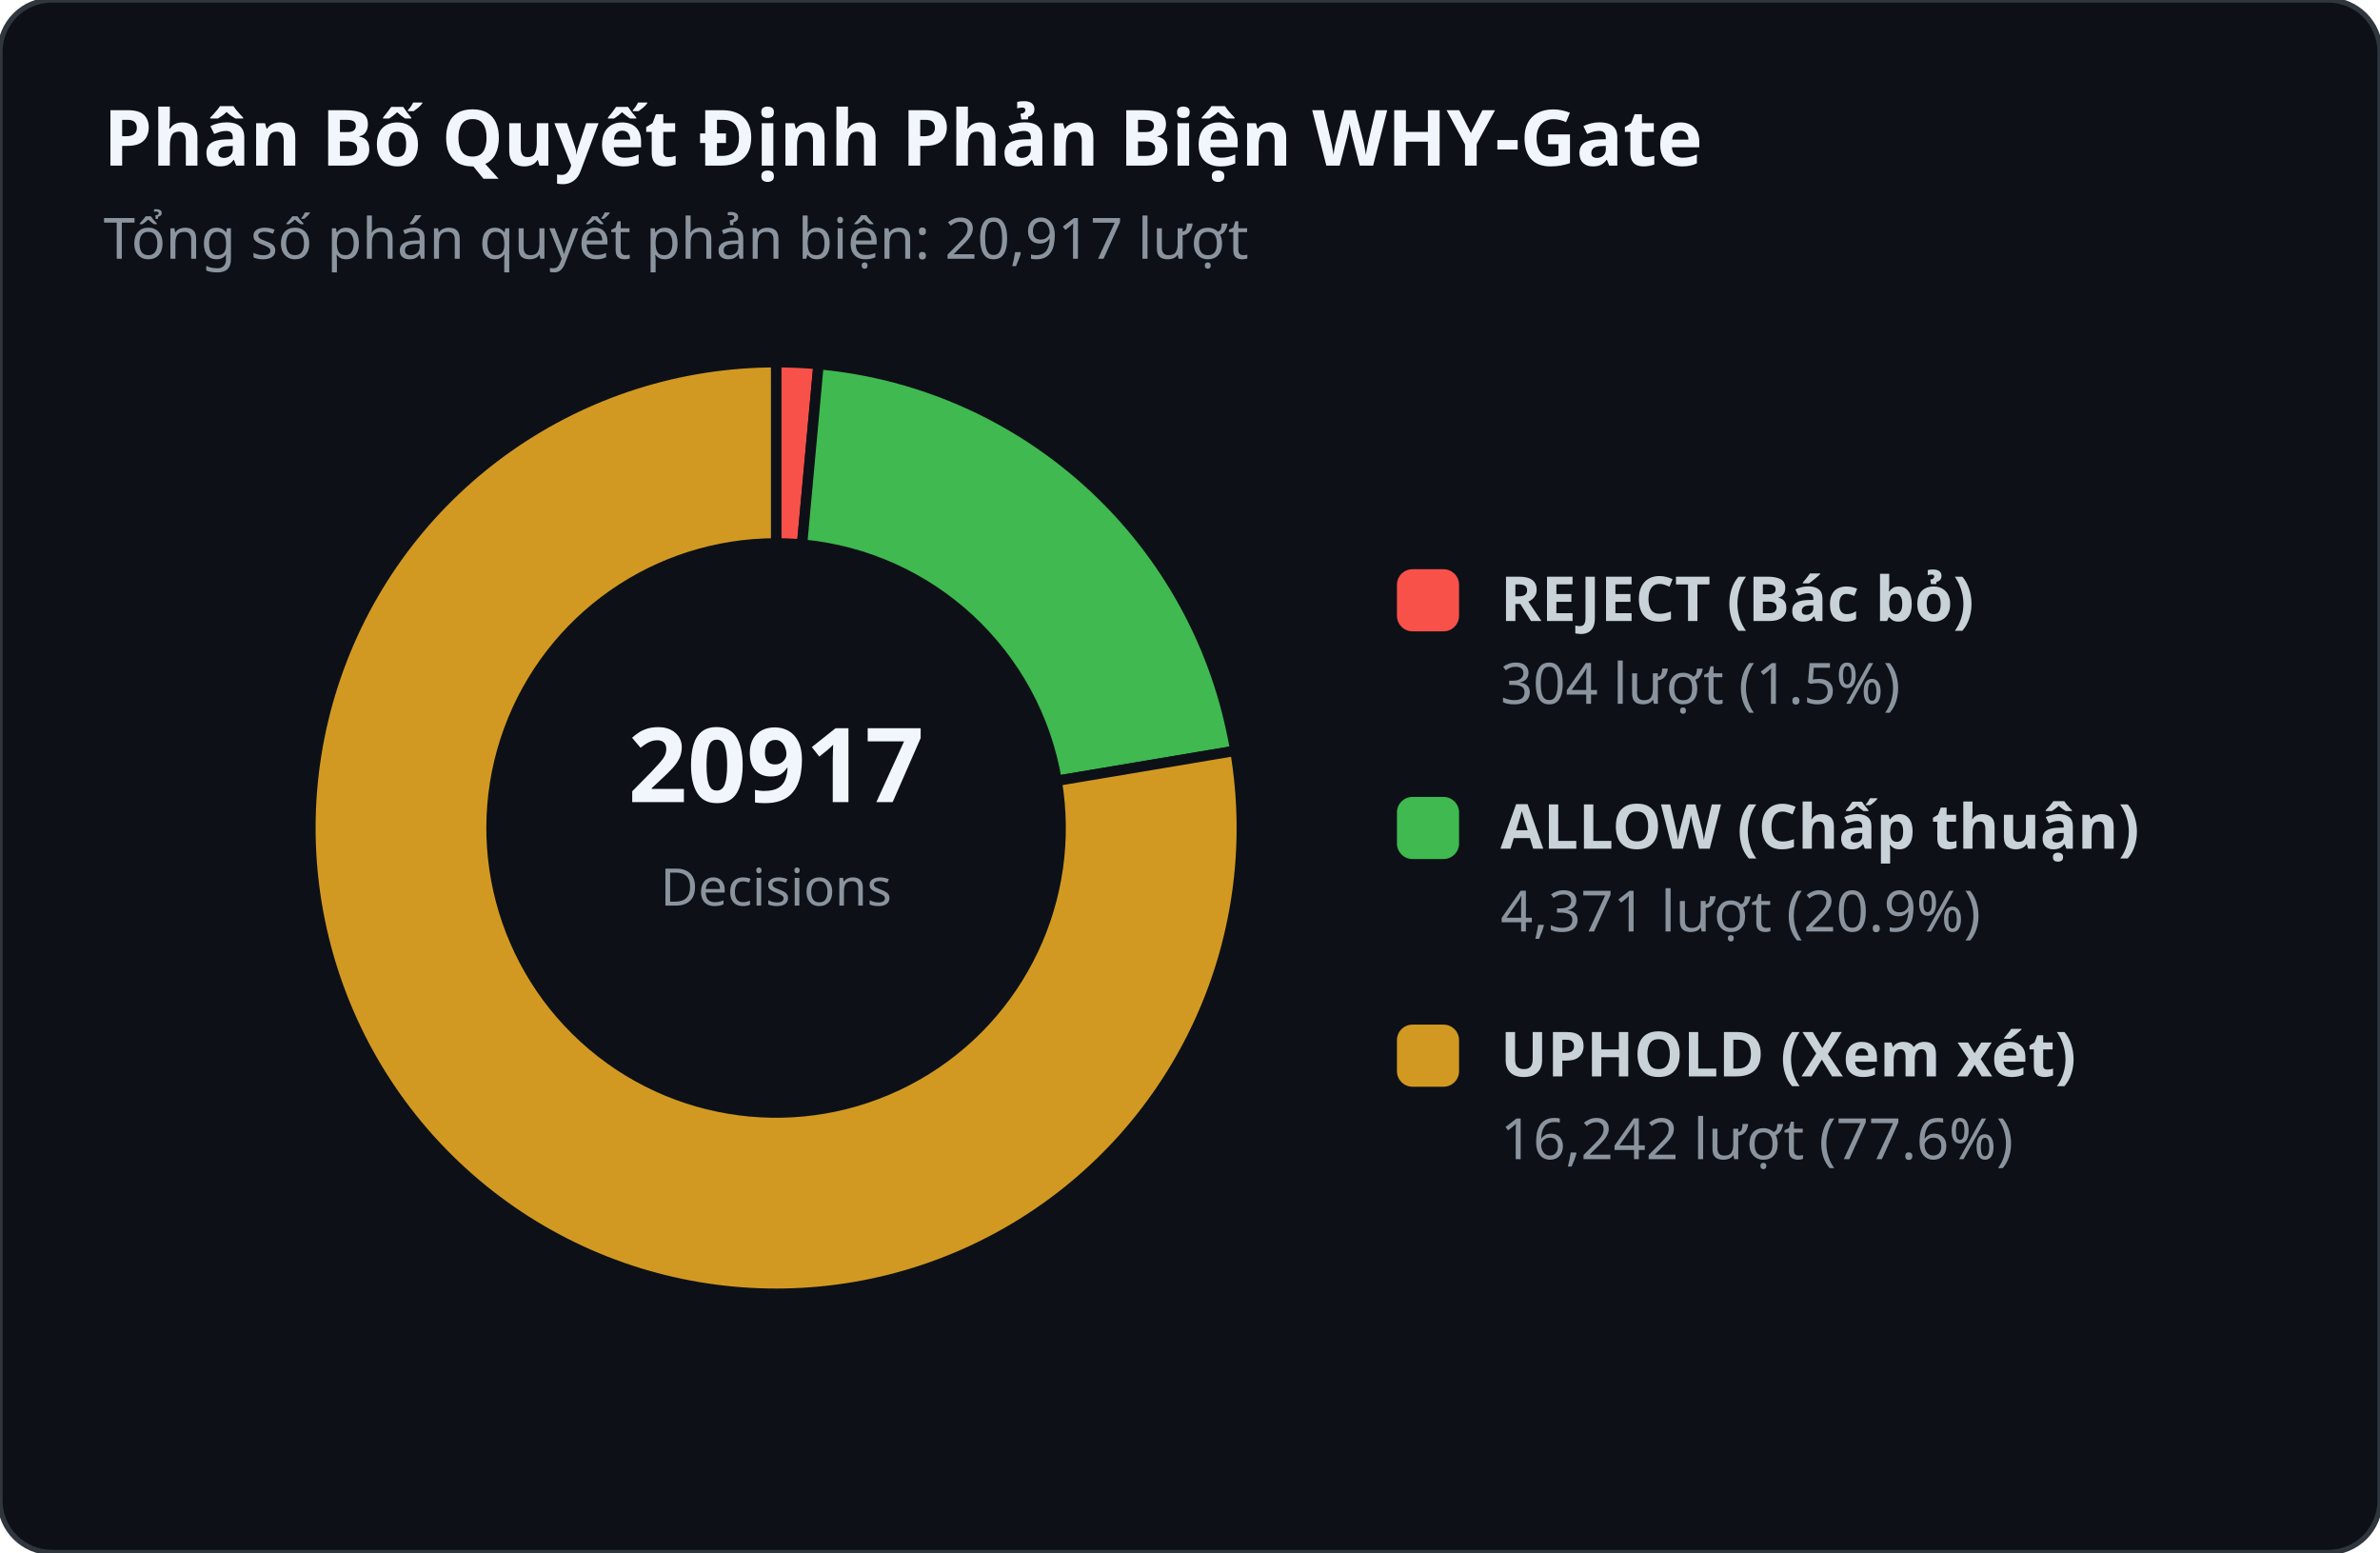
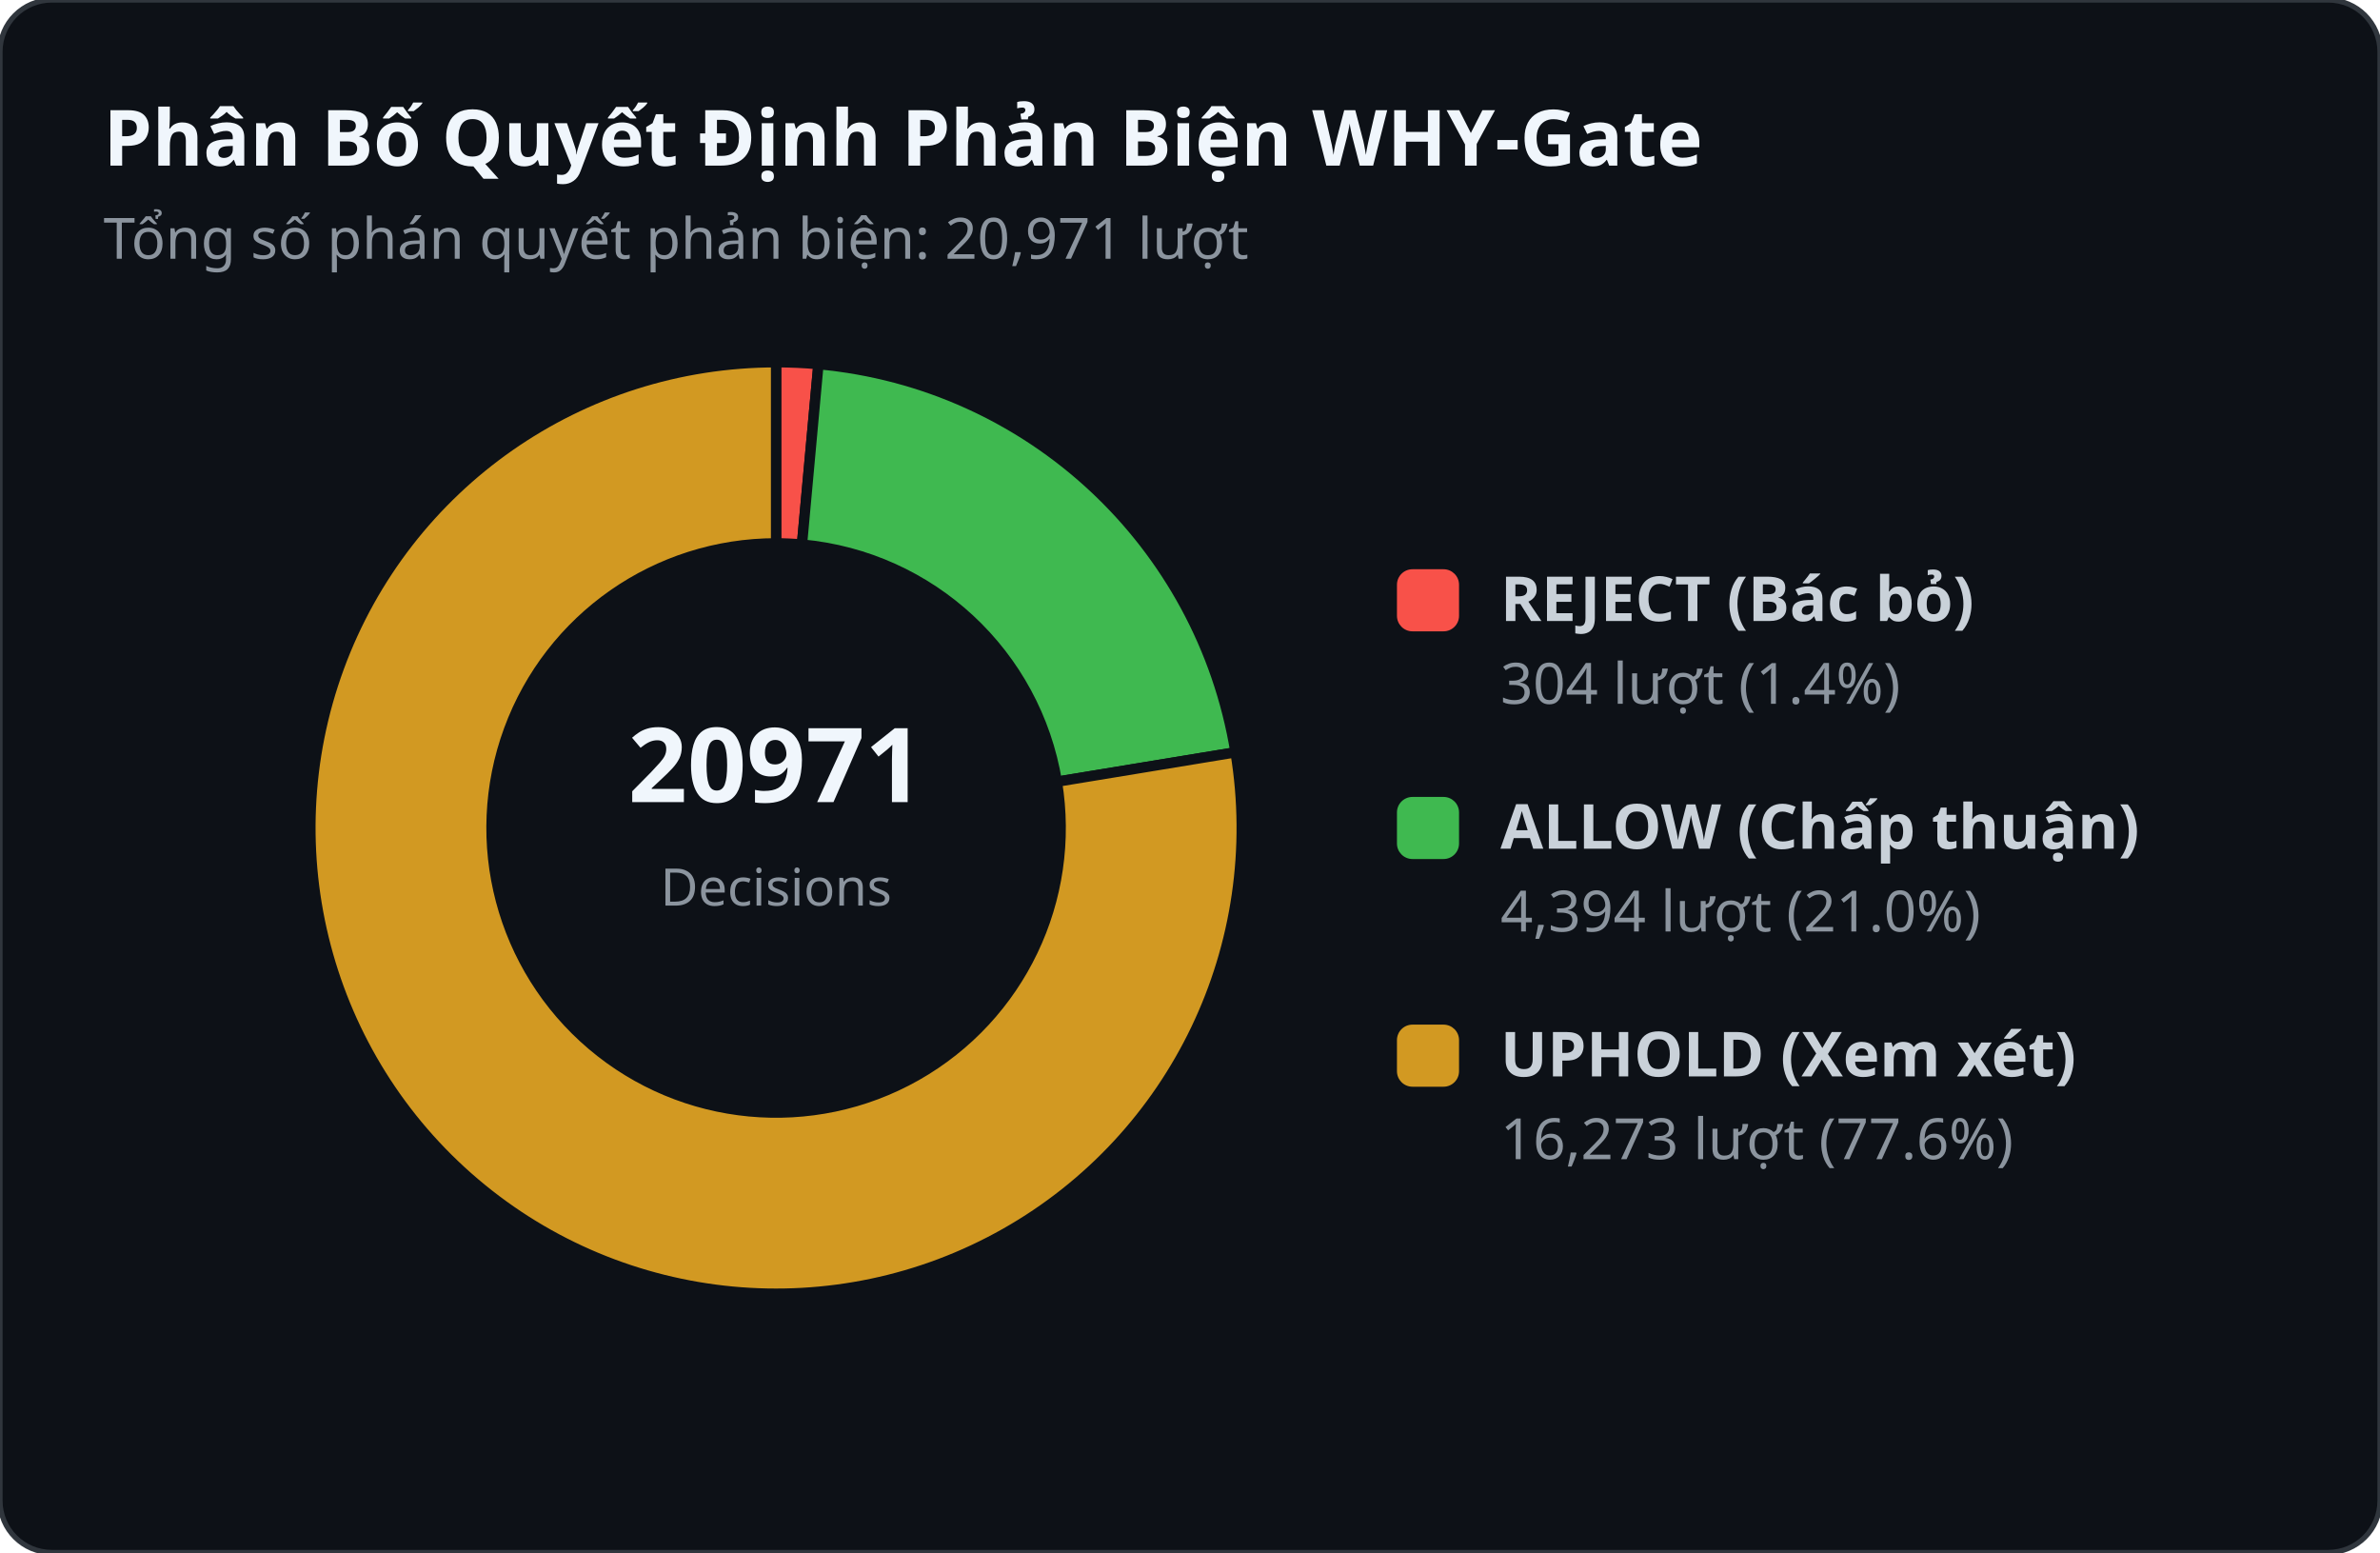
<svg xmlns="http://www.w3.org/2000/svg" width="460" height="300" viewBox="0 0 460 300">
  <rect width="460" height="300" rx="10" fill="#0d1117" stroke="#30363d" stroke-width="1" />
  <text x="20" y="32" font-family="sans-serif" font-size="15" font-weight="600" fill="#f0f6fc">Phân Bố Quyết Định Phản Biện WHY-Gate</text>
-   <text x="20" y="50" font-family="sans-serif" font-size="11" fill="#8b949e">Tổng số phán quyết phản biện: 20,917 lượt</text>
+   <text x="20" y="50" font-family="sans-serif" font-size="11" fill="#8b949e">Tổng số phán quyết phản biện: 20,971 lượt</text>
  <circle cx="150" cy="160" r="90" fill="none" stroke="#30363d" stroke-width="1" />
-   <path d="M 150.00 70.00 A 90 90 0 0 1 158.21 70.37 L 155.02 105.23 A 55 55 0 0 0 150.00 105.00 Z" fill="#f85149" stroke="#0d1117" stroke-width="2" />
-   <path d="M 158.21 70.37 A 90 90 0 0 1 238.76 145.09 L 204.24 150.89 A 55 55 0 0 0 155.02 105.23 Z" fill="#3fb950" stroke="#0d1117" stroke-width="2" />
-   <path d="M 238.76 145.09 A 90 90 0 1 1 150.00 70.00 L 150.00 105.00 A 55 55 0 1 0 204.24 150.89 Z" fill="#d29922" stroke="#0d1117" stroke-width="2" />
-   <text x="150" y="155" text-anchor="middle" font-family="sans-serif" font-size="20" font-weight="700" fill="#f0f6fc">20917</text>
+   <path d="M 150.00 70.00 A 90 90 0 0 1 158.19 70.37 L 155.00 105.23 A 55 55 0 0 0 150.00 105.00 Z" fill="#f85149" stroke="#0d1117" stroke-width="2" />
+   <path d="M 158.19 70.37 A 90 90 0 0 1 238.80 145.38 L 204.27 151.06 A 55 55 0 0 0 155.00 105.23 Z" fill="#3fb950" stroke="#0d1117" stroke-width="2" />
+   <path d="M 238.80 145.38 A 90 90 0 1 1 150.00 70.00 L 150.00 105.00 A 55 55 0 1 0 204.27 151.06 Z" fill="#d29922" stroke="#0d1117" stroke-width="2" />
+   <text x="150" y="155" text-anchor="middle" font-family="sans-serif" font-size="20" font-weight="700" fill="#f0f6fc">20971</text>
  <text x="150" y="175" text-anchor="middle" font-family="sans-serif" font-size="10" fill="#8b949e">Decisions</text>
  <rect x="270" y="110" width="12" height="12" rx="3" fill="#f85149" />
  <text x="290" y="120" font-family="sans-serif" font-size="12" font-weight="600" fill="#c9d1d9">REJECT (Bác bỏ)</text>
-   <text x="290" y="136" font-family="sans-serif" font-size="11" fill="#8b949e">304 lượt (1.5%)</text>
+   <text x="290" y="136" font-family="sans-serif" font-size="11" fill="#8b949e">304 lượt (1.4%)</text>
  <rect x="270" y="154" width="12" height="12" rx="3" fill="#3fb950" />
  <text x="290" y="164" font-family="sans-serif" font-size="12" font-weight="600" fill="#c9d1d9">ALLOW (Chấp thuận)</text>
-   <text x="290" y="180" font-family="sans-serif" font-size="11" fill="#8b949e">4,371 lượt (20.9%)</text>
+   <text x="290" y="180" font-family="sans-serif" font-size="11" fill="#8b949e">4,394 lượt (21.0%)</text>
  <rect x="270" y="198" width="12" height="12" rx="3" fill="#d29922" />
  <text x="290" y="208" font-family="sans-serif" font-size="12" font-weight="600" fill="#c9d1d9">UPHOLD (Xem xét)</text>
-   <text x="290" y="224" font-family="sans-serif" font-size="11" fill="#8b949e">16,242 lượt (77.6%)</text>
+   <text x="290" y="224" font-family="sans-serif" font-size="11" fill="#8b949e">16,273 lượt (77.6%)</text>
</svg>
